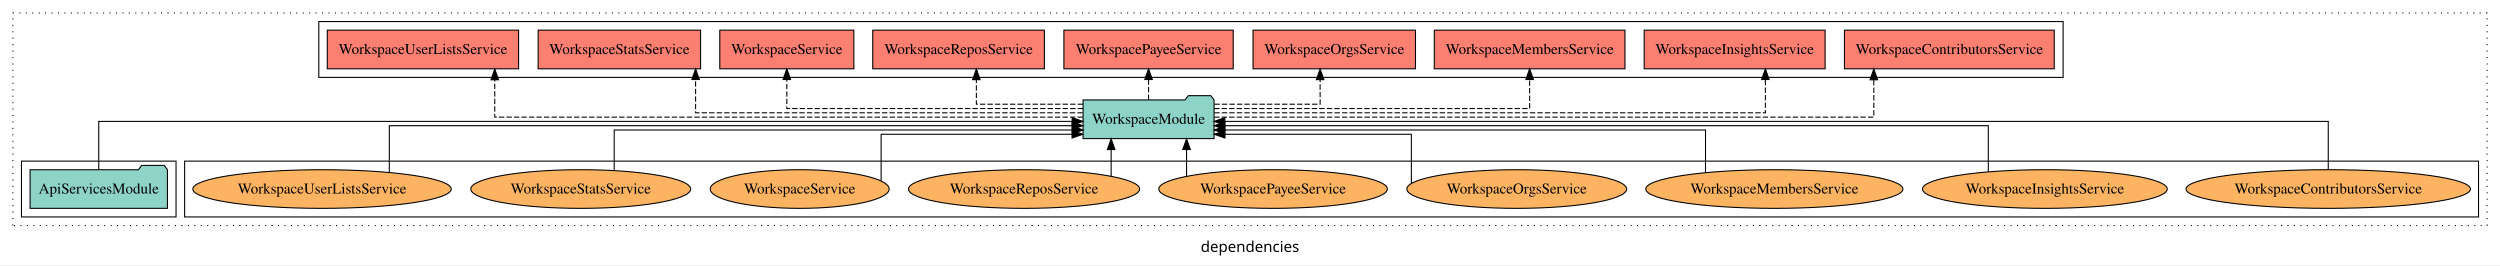
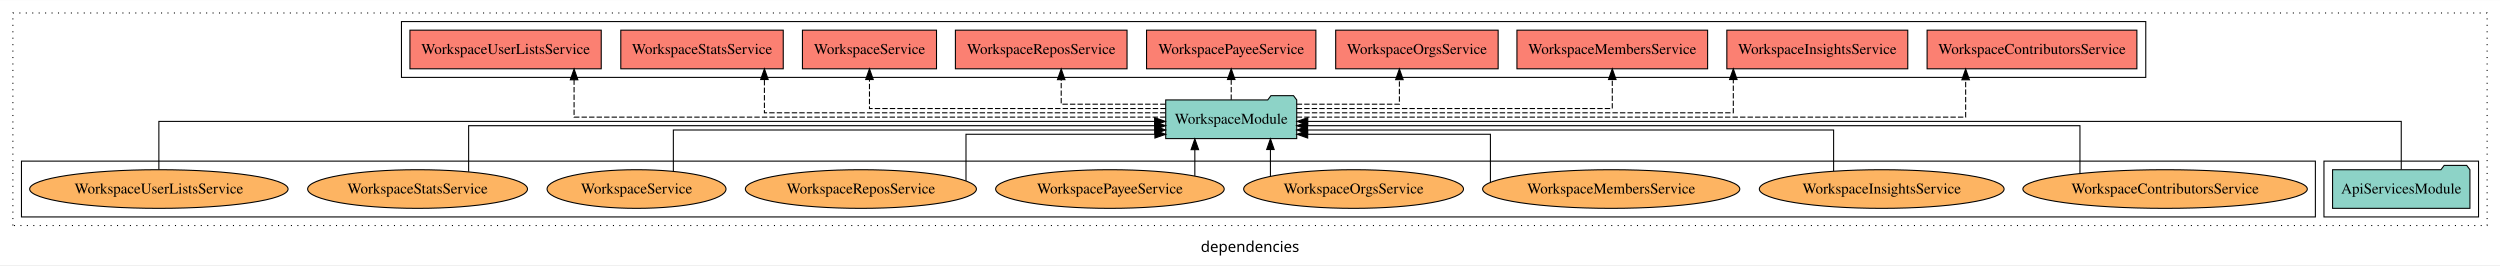
<svg xmlns="http://www.w3.org/2000/svg" width="2329pt" height="247pt" viewBox="0.00 0.00 2329.00 246.80">
  <g id="graph0" class="graph" transform="scale(1 1) rotate(0) translate(4 242.8)">
    <polygon fill="white" stroke="transparent" points="-4,4 -4,-242.8 2325,-242.8 2325,4 -4,4" />
    <text text-anchor="middle" x="1160.5" y="-8.2" font-family="sans-serif" font-size="14.00">dependencies</text>
    <g id="clust1" class="cluster">
      <polygon fill="none" stroke="black" stroke-dasharray="1,5" points="8,-32.8 8,-230.8 2313,-230.8 2313,-32.8 8,-32.8" />
    </g>
+     <g id="clust3" class="cluster">
+       <polygon fill="none" stroke="black" points="2161,-40.8 2161,-92.8 2305,-92.8 2305,-40.8 2161,-40.8" />
+     </g>
    <g id="clust6" class="cluster">
-       <polygon fill="none" stroke="black" points="168,-40.8 168,-92.8 2305,-92.8 2305,-40.8 168,-40.8" />
+       <polygon fill="none" stroke="black" points="16,-40.8 16,-92.8 2153,-92.8 2153,-40.8 16,-40.8" />
    </g>
    <g id="clust4" class="cluster">
-       <polygon fill="none" stroke="black" points="293,-170.8 293,-222.8 1918,-222.8 1918,-170.8 293,-170.8" />
-     </g>
-     <g id="clust3" class="cluster">
-       <polygon fill="none" stroke="black" points="16,-40.8 16,-92.8 160,-92.8 160,-40.8 16,-40.8" />
+       <polygon fill="none" stroke="black" points="370,-170.8 370,-222.8 1995,-222.8 1995,-170.8 370,-170.8" />
    </g>
    <g id="node1" class="node">
-       <polygon fill="#8dd3c7" stroke="black" points="151.98,-84.8 148.98,-88.8 127.98,-88.8 124.98,-84.8 24.02,-84.8 24.02,-48.8 151.98,-48.8 151.98,-84.8" />
-       <text text-anchor="middle" x="88" y="-62.6" font-family="Times,serif" font-size="14.00">ApiServicesModule</text>
+       <polygon fill="#8dd3c7" stroke="black" points="2296.98,-84.8 2293.98,-88.8 2272.98,-88.8 2269.98,-84.8 2169.02,-84.8 2169.02,-48.8 2296.98,-48.8 2296.98,-84.8" />
+       <text text-anchor="middle" x="2233" y="-62.6" font-family="Times,serif" font-size="14.00">ApiServicesModule</text>
    </g>
    <g id="node2" class="node">
-       <polygon fill="#8dd3c7" stroke="black" points="1127.02,-149.8 1124.02,-153.8 1103.02,-153.8 1100.02,-149.8 1004.98,-149.8 1004.98,-113.8 1127.02,-113.8 1127.02,-149.8" />
-       <text text-anchor="middle" x="1066" y="-127.6" font-family="Times,serif" font-size="14.00">WorkspaceModule</text>
+       <polygon fill="#8dd3c7" stroke="black" points="1204.02,-149.8 1201.02,-153.8 1180.02,-153.8 1177.02,-149.8 1081.98,-149.8 1081.98,-113.8 1204.02,-113.8 1204.02,-149.8" />
+       <text text-anchor="middle" x="1143" y="-127.6" font-family="Times,serif" font-size="14.00">WorkspaceModule</text>
    </g>
    <g id="edge1" class="edge">
-       <path fill="none" stroke="black" d="M88,-85.02C88,-103.63 88,-129.8 88,-129.8 88,-129.8 994.82,-129.8 994.82,-129.8" />
-       <polygon fill="black" stroke="black" points="994.82,-133.3 1004.82,-129.8 994.82,-126.3 994.82,-133.3" />
+       <path fill="none" stroke="black" d="M2233,-85.02C2233,-103.63 2233,-129.8 2233,-129.8 2233,-129.8 1214.33,-129.8 1214.33,-129.8" />
+       <polygon fill="black" stroke="black" points="1214.33,-126.3 1204.33,-129.8 1214.33,-133.3 1214.33,-126.3" />
    </g>
    <g id="node3" class="node">
-       <polygon fill="#fb8072" stroke="black" points="1909.72,-214.8 1714.28,-214.8 1714.28,-178.8 1909.72,-178.8 1909.72,-214.8" />
-       <text text-anchor="middle" x="1812" y="-192.6" font-family="Times,serif" font-size="14.00">WorkspaceContributorsService </text>
+       <polygon fill="#fb8072" stroke="black" points="1986.72,-214.8 1791.28,-214.8 1791.28,-178.8 1986.72,-178.8 1986.72,-214.8" />
+       <text text-anchor="middle" x="1889" y="-192.6" font-family="Times,serif" font-size="14.00">WorkspaceContributorsService </text>
    </g>
    <g id="edge2" class="edge">
-       <path fill="none" stroke="black" stroke-dasharray="5,2" d="M1127.15,-133.8C1293.47,-133.8 1741.64,-133.8 1741.64,-133.8 1741.64,-133.8 1741.64,-168.58 1741.64,-168.58" />
-       <polygon fill="black" stroke="black" points="1738.14,-168.58 1741.64,-178.58 1745.14,-168.58 1738.14,-168.58" />
+       <path fill="none" stroke="black" stroke-dasharray="5,2" d="M1204.02,-133.8C1371.71,-133.8 1827.2,-133.8 1827.2,-133.8 1827.2,-133.8 1827.2,-168.58 1827.2,-168.58" />
+       <polygon fill="black" stroke="black" points="1823.7,-168.58 1827.2,-178.58 1830.7,-168.58 1823.7,-168.58" />
    </g>
    <g id="node4" class="node">
-       <polygon fill="#fb8072" stroke="black" points="1696.28,-214.8 1527.72,-214.8 1527.72,-178.8 1696.28,-178.8 1696.28,-214.8" />
-       <text text-anchor="middle" x="1612" y="-192.6" font-family="Times,serif" font-size="14.00">WorkspaceInsightsService </text>
+       <polygon fill="#fb8072" stroke="black" points="1773.28,-214.8 1604.72,-214.8 1604.72,-178.8 1773.28,-178.8 1773.28,-214.8" />
+       <text text-anchor="middle" x="1689" y="-192.6" font-family="Times,serif" font-size="14.00">WorkspaceInsightsService </text>
    </g>
    <g id="edge3" class="edge">
-       <path fill="none" stroke="black" stroke-dasharray="5,2" d="M1127.22,-137.8C1275.29,-137.8 1640.63,-137.8 1640.63,-137.8 1640.63,-137.8 1640.63,-168.78 1640.63,-168.78" />
-       <polygon fill="black" stroke="black" points="1637.13,-168.78 1640.63,-178.78 1644.13,-168.78 1637.13,-168.78" />
+       <path fill="none" stroke="black" stroke-dasharray="5,2" d="M1204.15,-137.8C1330.94,-137.8 1610.75,-137.8 1610.75,-137.8 1610.75,-137.8 1610.75,-168.78 1610.75,-168.78" />
+       <polygon fill="black" stroke="black" points="1607.25,-168.78 1610.75,-178.78 1614.25,-168.78 1607.25,-168.78" />
    </g>
    <g id="node5" class="node">
-       <polygon fill="#fb8072" stroke="black" points="1509.82,-214.8 1332.18,-214.8 1332.18,-178.8 1509.82,-178.8 1509.82,-214.8" />
-       <text text-anchor="middle" x="1421" y="-192.6" font-family="Times,serif" font-size="14.00">WorkspaceMembersService </text>
+       <polygon fill="#fb8072" stroke="black" points="1586.82,-214.8 1409.18,-214.8 1409.18,-178.8 1586.82,-178.8 1586.82,-214.8" />
+       <text text-anchor="middle" x="1498" y="-192.6" font-family="Times,serif" font-size="14.00">WorkspaceMembersService </text>
    </g>
    <g id="edge4" class="edge">
-       <path fill="none" stroke="black" stroke-dasharray="5,2" d="M1127.03,-141.8C1228.53,-141.8 1421,-141.8 1421,-141.8 1421,-141.8 1421,-168.79 1421,-168.79" />
-       <polygon fill="black" stroke="black" points="1417.5,-168.79 1421,-178.79 1424.5,-168.79 1417.5,-168.79" />
+       <path fill="none" stroke="black" stroke-dasharray="5,2" d="M1204.03,-141.8C1305.53,-141.8 1498,-141.8 1498,-141.8 1498,-141.8 1498,-168.79 1498,-168.79" />
+       <polygon fill="black" stroke="black" points="1494.5,-168.79 1498,-178.79 1501.5,-168.79 1494.5,-168.79" />
    </g>
    <g id="node6" class="node">
-       <polygon fill="#fb8072" stroke="black" points="1314.67,-214.8 1163.33,-214.8 1163.33,-178.8 1314.67,-178.8 1314.67,-214.8" />
-       <text text-anchor="middle" x="1239" y="-192.6" font-family="Times,serif" font-size="14.00">WorkspaceOrgsService </text>
+       <polygon fill="#fb8072" stroke="black" points="1391.67,-214.8 1240.33,-214.8 1240.33,-178.8 1391.67,-178.8 1391.67,-214.8" />
+       <text text-anchor="middle" x="1316" y="-192.6" font-family="Times,serif" font-size="14.00">WorkspaceOrgsService </text>
    </g>
    <g id="edge5" class="edge">
-       <path fill="none" stroke="black" stroke-dasharray="5,2" d="M1127.34,-145.8C1172.41,-145.8 1225.83,-145.8 1225.83,-145.8 1225.83,-145.8 1225.83,-168.68 1225.83,-168.68" />
-       <polygon fill="black" stroke="black" points="1222.33,-168.68 1225.83,-178.68 1229.33,-168.68 1222.33,-168.68" />
+       <path fill="none" stroke="black" stroke-dasharray="5,2" d="M1204.03,-145.8C1248.02,-145.8 1299.68,-145.8 1299.68,-145.8 1299.68,-145.8 1299.68,-168.68 1299.68,-168.68" />
+       <polygon fill="black" stroke="black" points="1296.18,-168.68 1299.68,-178.68 1303.18,-168.68 1296.18,-168.68" />
    </g>
    <g id="node7" class="node">
-       <polygon fill="#fb8072" stroke="black" points="1144.87,-214.8 987.13,-214.8 987.13,-178.8 1144.87,-178.8 1144.87,-214.8" />
-       <text text-anchor="middle" x="1066" y="-192.6" font-family="Times,serif" font-size="14.00">WorkspacePayeeService </text>
+       <polygon fill="#fb8072" stroke="black" points="1221.87,-214.8 1064.13,-214.8 1064.13,-178.8 1221.87,-178.8 1221.87,-214.8" />
+       <text text-anchor="middle" x="1143" y="-192.6" font-family="Times,serif" font-size="14.00">WorkspacePayeeService </text>
    </g>
    <g id="edge6" class="edge">
-       <path fill="none" stroke="black" stroke-dasharray="5,2" d="M1066,-149.91C1066,-149.91 1066,-168.79 1066,-168.79" />
-       <polygon fill="black" stroke="black" points="1062.5,-168.79 1066,-178.79 1069.5,-168.79 1062.5,-168.79" />
+       <path fill="none" stroke="black" stroke-dasharray="5,2" d="M1143,-149.91C1143,-149.91 1143,-168.79 1143,-168.79" />
+       <polygon fill="black" stroke="black" points="1139.5,-168.79 1143,-178.79 1146.5,-168.79 1139.5,-168.79" />
    </g>
    <g id="node8" class="node">
-       <polygon fill="#fb8072" stroke="black" points="968.95,-214.8 809.05,-214.8 809.05,-178.8 968.95,-178.8 968.95,-214.8" />
-       <text text-anchor="middle" x="889" y="-192.6" font-family="Times,serif" font-size="14.00">WorkspaceReposService </text>
+       <polygon fill="#fb8072" stroke="black" points="1045.95,-214.8 886.05,-214.8 886.05,-178.8 1045.95,-178.8 1045.95,-214.8" />
+       <text text-anchor="middle" x="966" y="-192.6" font-family="Times,serif" font-size="14.00">WorkspaceReposService </text>
    </g>
    <g id="edge7" class="edge">
-       <path fill="none" stroke="black" stroke-dasharray="5,2" d="M1004.89,-145.8C959.56,-145.8 905.58,-145.8 905.58,-145.8 905.58,-145.8 905.58,-168.68 905.58,-168.68" />
-       <polygon fill="black" stroke="black" points="902.08,-168.68 905.58,-178.68 909.08,-168.68 902.08,-168.68" />
+       <path fill="none" stroke="black" stroke-dasharray="5,2" d="M1081.77,-145.8C1037.2,-145.8 984.62,-145.8 984.62,-145.8 984.62,-145.8 984.62,-168.68 984.62,-168.68" />
+       <polygon fill="black" stroke="black" points="981.12,-168.68 984.62,-178.68 988.12,-168.68 981.12,-168.68" />
    </g>
    <g id="node9" class="node">
-       <polygon fill="#fb8072" stroke="black" points="791.45,-214.8 666.55,-214.8 666.55,-178.8 791.45,-178.8 791.45,-214.8" />
-       <text text-anchor="middle" x="729" y="-192.6" font-family="Times,serif" font-size="14.00">WorkspaceService </text>
+       <polygon fill="#fb8072" stroke="black" points="868.45,-214.8 743.55,-214.8 743.55,-178.8 868.45,-178.8 868.45,-214.8" />
+       <text text-anchor="middle" x="806" y="-192.6" font-family="Times,serif" font-size="14.00">WorkspaceService </text>
    </g>
    <g id="edge8" class="edge">
-       <path fill="none" stroke="black" stroke-dasharray="5,2" d="M1004.97,-141.8C907.86,-141.8 729,-141.8 729,-141.8 729,-141.8 729,-168.79 729,-168.79" />
-       <polygon fill="black" stroke="black" points="725.5,-168.79 729,-178.79 732.5,-168.79 725.5,-168.79" />
+       <path fill="none" stroke="black" stroke-dasharray="5,2" d="M1081.97,-141.8C984.86,-141.8 806,-141.8 806,-141.8 806,-141.8 806,-168.79 806,-168.79" />
+       <polygon fill="black" stroke="black" points="802.5,-168.79 806,-178.79 809.5,-168.79 802.5,-168.79" />
    </g>
    <g id="node10" class="node">
-       <polygon fill="#fb8072" stroke="black" points="648.67,-214.8 497.33,-214.8 497.33,-178.8 648.67,-178.8 648.67,-214.8" />
-       <text text-anchor="middle" x="573" y="-192.6" font-family="Times,serif" font-size="14.00">WorkspaceStatsService </text>
+       <polygon fill="#fb8072" stroke="black" points="725.67,-214.8 574.33,-214.8 574.33,-178.8 725.67,-178.8 725.67,-214.8" />
+       <text text-anchor="middle" x="650" y="-192.6" font-family="Times,serif" font-size="14.00">WorkspaceStatsService </text>
    </g>
    <g id="edge9" class="edge">
-       <path fill="none" stroke="black" stroke-dasharray="5,2" d="M1004.64,-137.8C887.61,-137.8 644.02,-137.8 644.02,-137.8 644.02,-137.8 644.02,-168.78 644.02,-168.78" />
-       <polygon fill="black" stroke="black" points="640.52,-168.78 644.02,-178.78 647.52,-168.78 640.52,-168.78" />
+       <path fill="none" stroke="black" stroke-dasharray="5,2" d="M1081.62,-137.8C961.75,-137.8 708.13,-137.8 708.13,-137.8 708.13,-137.8 708.13,-168.78 708.13,-168.78" />
+       <polygon fill="black" stroke="black" points="704.63,-168.78 708.13,-178.78 711.63,-168.78 704.63,-168.78" />
    </g>
    <g id="node11" class="node">
-       <polygon fill="#fb8072" stroke="black" points="479.11,-214.8 300.89,-214.8 300.89,-178.8 479.11,-178.8 479.11,-214.8" />
-       <text text-anchor="middle" x="390" y="-192.6" font-family="Times,serif" font-size="14.00">WorkspaceUserListsService </text>
+       <polygon fill="#fb8072" stroke="black" points="556.11,-214.8 377.89,-214.8 377.89,-178.8 556.11,-178.8 556.11,-214.8" />
+       <text text-anchor="middle" x="467" y="-192.6" font-family="Times,serif" font-size="14.00">WorkspaceUserListsService </text>
    </g>
    <g id="edge10" class="edge">
-       <path fill="none" stroke="black" stroke-dasharray="5,2" d="M1004.81,-133.8C850.36,-133.8 456.92,-133.8 456.92,-133.8 456.92,-133.8 456.92,-168.58 456.92,-168.58" />
-       <polygon fill="black" stroke="black" points="453.42,-168.58 456.92,-178.58 460.42,-168.58 453.42,-168.58" />
+       <path fill="none" stroke="black" stroke-dasharray="5,2" d="M1081.78,-133.8C926.74,-133.8 530.81,-133.8 530.81,-133.8 530.81,-133.8 530.81,-168.58 530.81,-168.58" />
+       <polygon fill="black" stroke="black" points="527.31,-168.58 530.81,-178.58 534.31,-168.58 527.31,-168.58" />
    </g>
    <g id="node12" class="node">
-       <ellipse fill="#fdb462" stroke="black" cx="2165" cy="-66.8" rx="132.5" ry="18" />
-       <text text-anchor="middle" x="2165" y="-62.6" font-family="Times,serif" font-size="14.00">WorkspaceContributorsService</text>
+       <ellipse fill="#fdb462" stroke="black" cx="2013" cy="-66.8" rx="132.5" ry="18" />
+       <text text-anchor="middle" x="2013" y="-62.6" font-family="Times,serif" font-size="14.00">WorkspaceContributorsService</text>
    </g>
    <g id="edge11" class="edge">
-       <path fill="none" stroke="black" d="M2165,-85.02C2165,-103.63 2165,-129.8 2165,-129.8 2165,-129.8 1137.05,-129.8 1137.05,-129.8" />
-       <polygon fill="black" stroke="black" points="1137.05,-126.3 1127.05,-129.8 1137.05,-133.3 1137.05,-126.3" />
+       <path fill="none" stroke="black" d="M1933.68,-81.38C1933.68,-98.86 1933.68,-125.8 1933.68,-125.8 1933.68,-125.8 1214.06,-125.8 1214.06,-125.8" />
+       <polygon fill="black" stroke="black" points="1214.06,-122.3 1204.06,-125.8 1214.06,-129.3 1214.06,-122.3" />
    </g>
    <g id="node13" class="node">
-       <ellipse fill="#fdb462" stroke="black" cx="1901" cy="-66.8" rx="114.02" ry="18" />
-       <text text-anchor="middle" x="1901" y="-62.6" font-family="Times,serif" font-size="14.00">WorkspaceInsightsService</text>
+       <ellipse fill="#fdb462" stroke="black" cx="1749" cy="-66.8" rx="114.02" ry="18" />
+       <text text-anchor="middle" x="1749" y="-62.6" font-family="Times,serif" font-size="14.00">WorkspaceInsightsService</text>
    </g>
    <g id="edge12" class="edge">
-       <path fill="none" stroke="black" d="M1848.3,-82.92C1848.3,-100.39 1848.3,-125.8 1848.3,-125.8 1848.3,-125.8 1137.06,-125.8 1137.06,-125.8" />
-       <polygon fill="black" stroke="black" points="1137.06,-122.3 1127.06,-125.8 1137.06,-129.3 1137.06,-122.3" />
+       <path fill="none" stroke="black" d="M1704.19,-83.6C1704.19,-99.78 1704.19,-121.8 1704.19,-121.8 1704.19,-121.8 1214.13,-121.8 1214.13,-121.8" />
+       <polygon fill="black" stroke="black" points="1214.13,-118.3 1204.13,-121.8 1214.13,-125.3 1214.13,-118.3" />
    </g>
    <g id="node14" class="node">
-       <ellipse fill="#fdb462" stroke="black" cx="1649" cy="-66.8" rx="119.8" ry="18" />
-       <text text-anchor="middle" x="1649" y="-62.6" font-family="Times,serif" font-size="14.00">WorkspaceMembersService</text>
+       <ellipse fill="#fdb462" stroke="black" cx="1497" cy="-66.8" rx="119.8" ry="18" />
+       <text text-anchor="middle" x="1497" y="-62.6" font-family="Times,serif" font-size="14.00">WorkspaceMembersService</text>
    </g>
    <g id="edge13" class="edge">
-       <path fill="none" stroke="black" d="M1584.86,-82.12C1584.86,-98.39 1584.86,-121.8 1584.86,-121.8 1584.86,-121.8 1137.05,-121.8 1137.05,-121.8" />
-       <polygon fill="black" stroke="black" points="1137.05,-118.3 1127.05,-121.8 1137.05,-125.3 1137.05,-118.3" />
+       <path fill="none" stroke="black" d="M1384.47,-73.05C1384.47,-86.67 1384.47,-117.8 1384.47,-117.8 1384.47,-117.8 1214.24,-117.8 1214.24,-117.8" />
+       <polygon fill="black" stroke="black" points="1214.24,-114.3 1204.24,-117.8 1214.24,-121.3 1214.24,-114.3" />
    </g>
    <g id="node15" class="node">
-       <ellipse fill="#fdb462" stroke="black" cx="1409" cy="-66.8" rx="102.4" ry="18" />
-       <text text-anchor="middle" x="1409" y="-62.6" font-family="Times,serif" font-size="14.00">WorkspaceOrgsService</text>
+       <ellipse fill="#fdb462" stroke="black" cx="1257" cy="-66.8" rx="102.4" ry="18" />
+       <text text-anchor="middle" x="1257" y="-62.6" font-family="Times,serif" font-size="14.00">WorkspaceOrgsService</text>
    </g>
    <g id="edge14" class="edge">
-       <path fill="none" stroke="black" d="M1310.82,-71.88C1310.82,-84.78 1310.82,-117.8 1310.82,-117.8 1310.82,-117.8 1137.15,-117.8 1137.15,-117.8" />
-       <polygon fill="black" stroke="black" points="1137.15,-114.3 1127.15,-117.8 1137.15,-121.3 1137.15,-114.3" />
+       <path fill="none" stroke="black" d="M1179.53,-78.72C1179.53,-78.72 1179.53,-103.57 1179.53,-103.57" />
+       <polygon fill="black" stroke="black" points="1176.03,-103.57 1179.53,-113.57 1183.03,-103.57 1176.03,-103.57" />
    </g>
    <g id="node16" class="node">
-       <ellipse fill="#fdb462" stroke="black" cx="1182" cy="-66.8" rx="106.47" ry="18" />
-       <text text-anchor="middle" x="1182" y="-62.6" font-family="Times,serif" font-size="14.00">WorkspacePayeeService</text>
+       <ellipse fill="#fdb462" stroke="black" cx="1030" cy="-66.8" rx="106.47" ry="18" />
+       <text text-anchor="middle" x="1030" y="-62.6" font-family="Times,serif" font-size="14.00">WorkspacePayeeService</text>
    </g>
    <g id="edge15" class="edge">
-       <path fill="none" stroke="black" d="M1101.39,-78.72C1101.39,-78.72 1101.39,-103.57 1101.39,-103.57" />
-       <polygon fill="black" stroke="black" points="1097.89,-103.57 1101.39,-113.57 1104.89,-103.57 1097.89,-103.57" />
+       <path fill="none" stroke="black" d="M1109.11,-79.03C1109.11,-79.03 1109.11,-103.48 1109.11,-103.48" />
+       <polygon fill="black" stroke="black" points="1105.61,-103.48 1109.11,-113.48 1112.61,-103.48 1105.61,-103.48" />
    </g>
    <g id="node17" class="node">
-       <ellipse fill="#fdb462" stroke="black" cx="950" cy="-66.8" rx="107.64" ry="18" />
-       <text text-anchor="middle" x="950" y="-62.6" font-family="Times,serif" font-size="14.00">WorkspaceReposService</text>
+       <ellipse fill="#fdb462" stroke="black" cx="798" cy="-66.8" rx="107.64" ry="18" />
+       <text text-anchor="middle" x="798" y="-62.6" font-family="Times,serif" font-size="14.00">WorkspaceReposService</text>
    </g>
    <g id="edge16" class="edge">
-       <path fill="none" stroke="black" d="M1031.15,-78.72C1031.15,-78.72 1031.15,-103.57 1031.15,-103.57" />
-       <polygon fill="black" stroke="black" points="1027.65,-103.57 1031.15,-113.57 1034.65,-103.57 1027.65,-103.57" />
+       <path fill="none" stroke="black" d="M895.92,-74.33C895.92,-88.51 895.92,-117.8 895.92,-117.8 895.92,-117.8 1071.92,-117.8 1071.92,-117.8" />
+       <polygon fill="black" stroke="black" points="1071.92,-121.3 1081.92,-117.8 1071.92,-114.3 1071.92,-121.3" />
    </g>
    <g id="node18" class="node">
-       <ellipse fill="#fdb462" stroke="black" cx="741" cy="-66.8" rx="83.35" ry="18" />
-       <text text-anchor="middle" x="741" y="-62.6" font-family="Times,serif" font-size="14.00">WorkspaceService</text>
+       <ellipse fill="#fdb462" stroke="black" cx="589" cy="-66.8" rx="83.35" ry="18" />
+       <text text-anchor="middle" x="589" y="-62.6" font-family="Times,serif" font-size="14.00">WorkspaceService</text>
    </g>
    <g id="edge17" class="edge">
-       <path fill="none" stroke="black" d="M816.85,-74.33C816.85,-88.51 816.85,-117.8 816.85,-117.8 816.85,-117.8 994.73,-117.8 994.73,-117.8" />
-       <polygon fill="black" stroke="black" points="994.73,-121.3 1004.73,-117.8 994.73,-114.3 994.73,-121.3" />
+       <path fill="none" stroke="black" d="M623.29,-83.3C623.29,-99.5 623.29,-121.8 623.29,-121.8 623.29,-121.8 1071.85,-121.8 1071.85,-121.8" />
+       <polygon fill="black" stroke="black" points="1071.85,-125.3 1081.85,-121.8 1071.85,-118.3 1071.85,-125.3" />
    </g>
    <g id="node19" class="node">
-       <ellipse fill="#fdb462" stroke="black" cx="537" cy="-66.8" rx="102.41" ry="18" />
-       <text text-anchor="middle" x="537" y="-62.6" font-family="Times,serif" font-size="14.00">WorkspaceStatsService</text>
+       <ellipse fill="#fdb462" stroke="black" cx="385" cy="-66.8" rx="102.41" ry="18" />
+       <text text-anchor="middle" x="385" y="-62.6" font-family="Times,serif" font-size="14.00">WorkspaceStatsService</text>
    </g>
    <g id="edge18" class="edge">
-       <path fill="none" stroke="black" d="M568.19,-84.2C568.19,-100.32 568.19,-121.8 568.19,-121.8 568.19,-121.8 994.96,-121.8 994.96,-121.8" />
-       <polygon fill="black" stroke="black" points="994.96,-125.3 1004.96,-121.8 994.96,-118.3 994.96,-125.3" />
+       <path fill="none" stroke="black" d="M432.58,-82.92C432.58,-100.39 432.58,-125.8 432.58,-125.8 432.58,-125.8 1071.81,-125.8 1071.81,-125.8" />
+       <polygon fill="black" stroke="black" points="1071.81,-129.3 1081.81,-125.8 1071.81,-122.3 1071.81,-129.3" />
    </g>
    <g id="node20" class="node">
-       <ellipse fill="#fdb462" stroke="black" cx="296" cy="-66.8" rx="120.38" ry="18" />
-       <text text-anchor="middle" x="296" y="-62.6" font-family="Times,serif" font-size="14.00">WorkspaceUserListsService</text>
+       <ellipse fill="#fdb462" stroke="black" cx="144" cy="-66.8" rx="120.38" ry="18" />
+       <text text-anchor="middle" x="144" y="-62.6" font-family="Times,serif" font-size="14.00">WorkspaceUserListsService</text>
    </g>
    <g id="edge19" class="edge">
-       <path fill="none" stroke="black" d="M358.69,-82.3C358.69,-99.78 358.69,-125.8 358.69,-125.8 358.69,-125.8 994.78,-125.8 994.78,-125.8" />
-       <polygon fill="black" stroke="black" points="994.78,-129.3 1004.78,-125.8 994.78,-122.3 994.78,-129.3" />
+       <path fill="none" stroke="black" d="M144,-85.02C144,-103.63 144,-129.8 144,-129.8 144,-129.8 1071.64,-129.8 1071.64,-129.8" />
+       <polygon fill="black" stroke="black" points="1071.64,-133.3 1081.64,-129.8 1071.64,-126.3 1071.64,-133.3" />
    </g>
  </g>
</svg>
